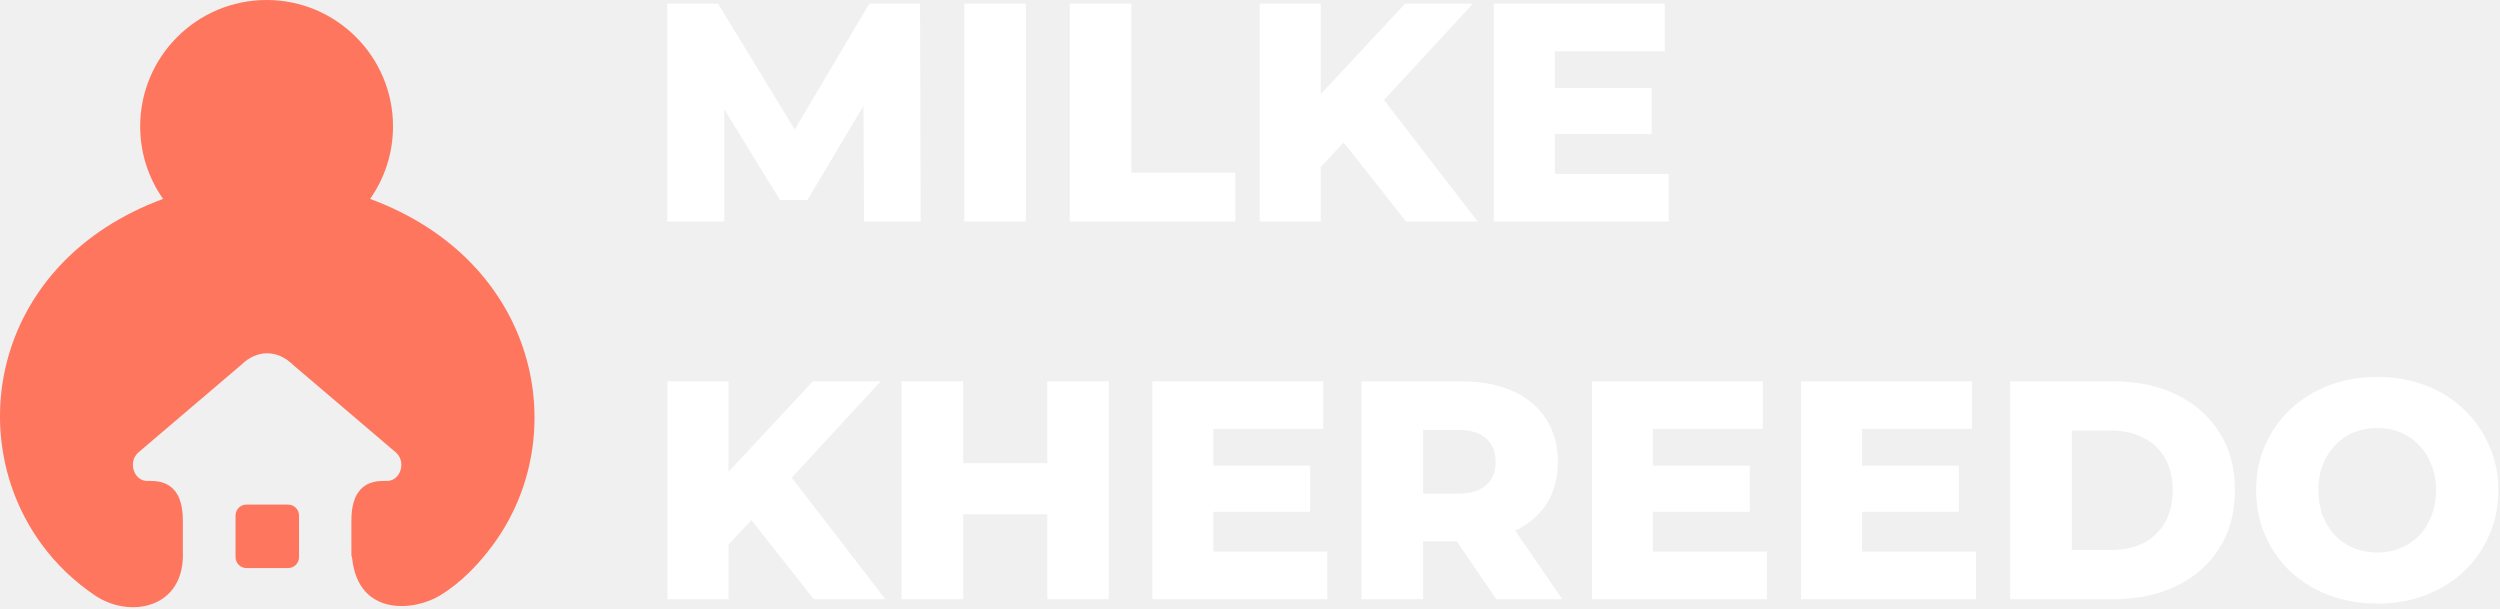
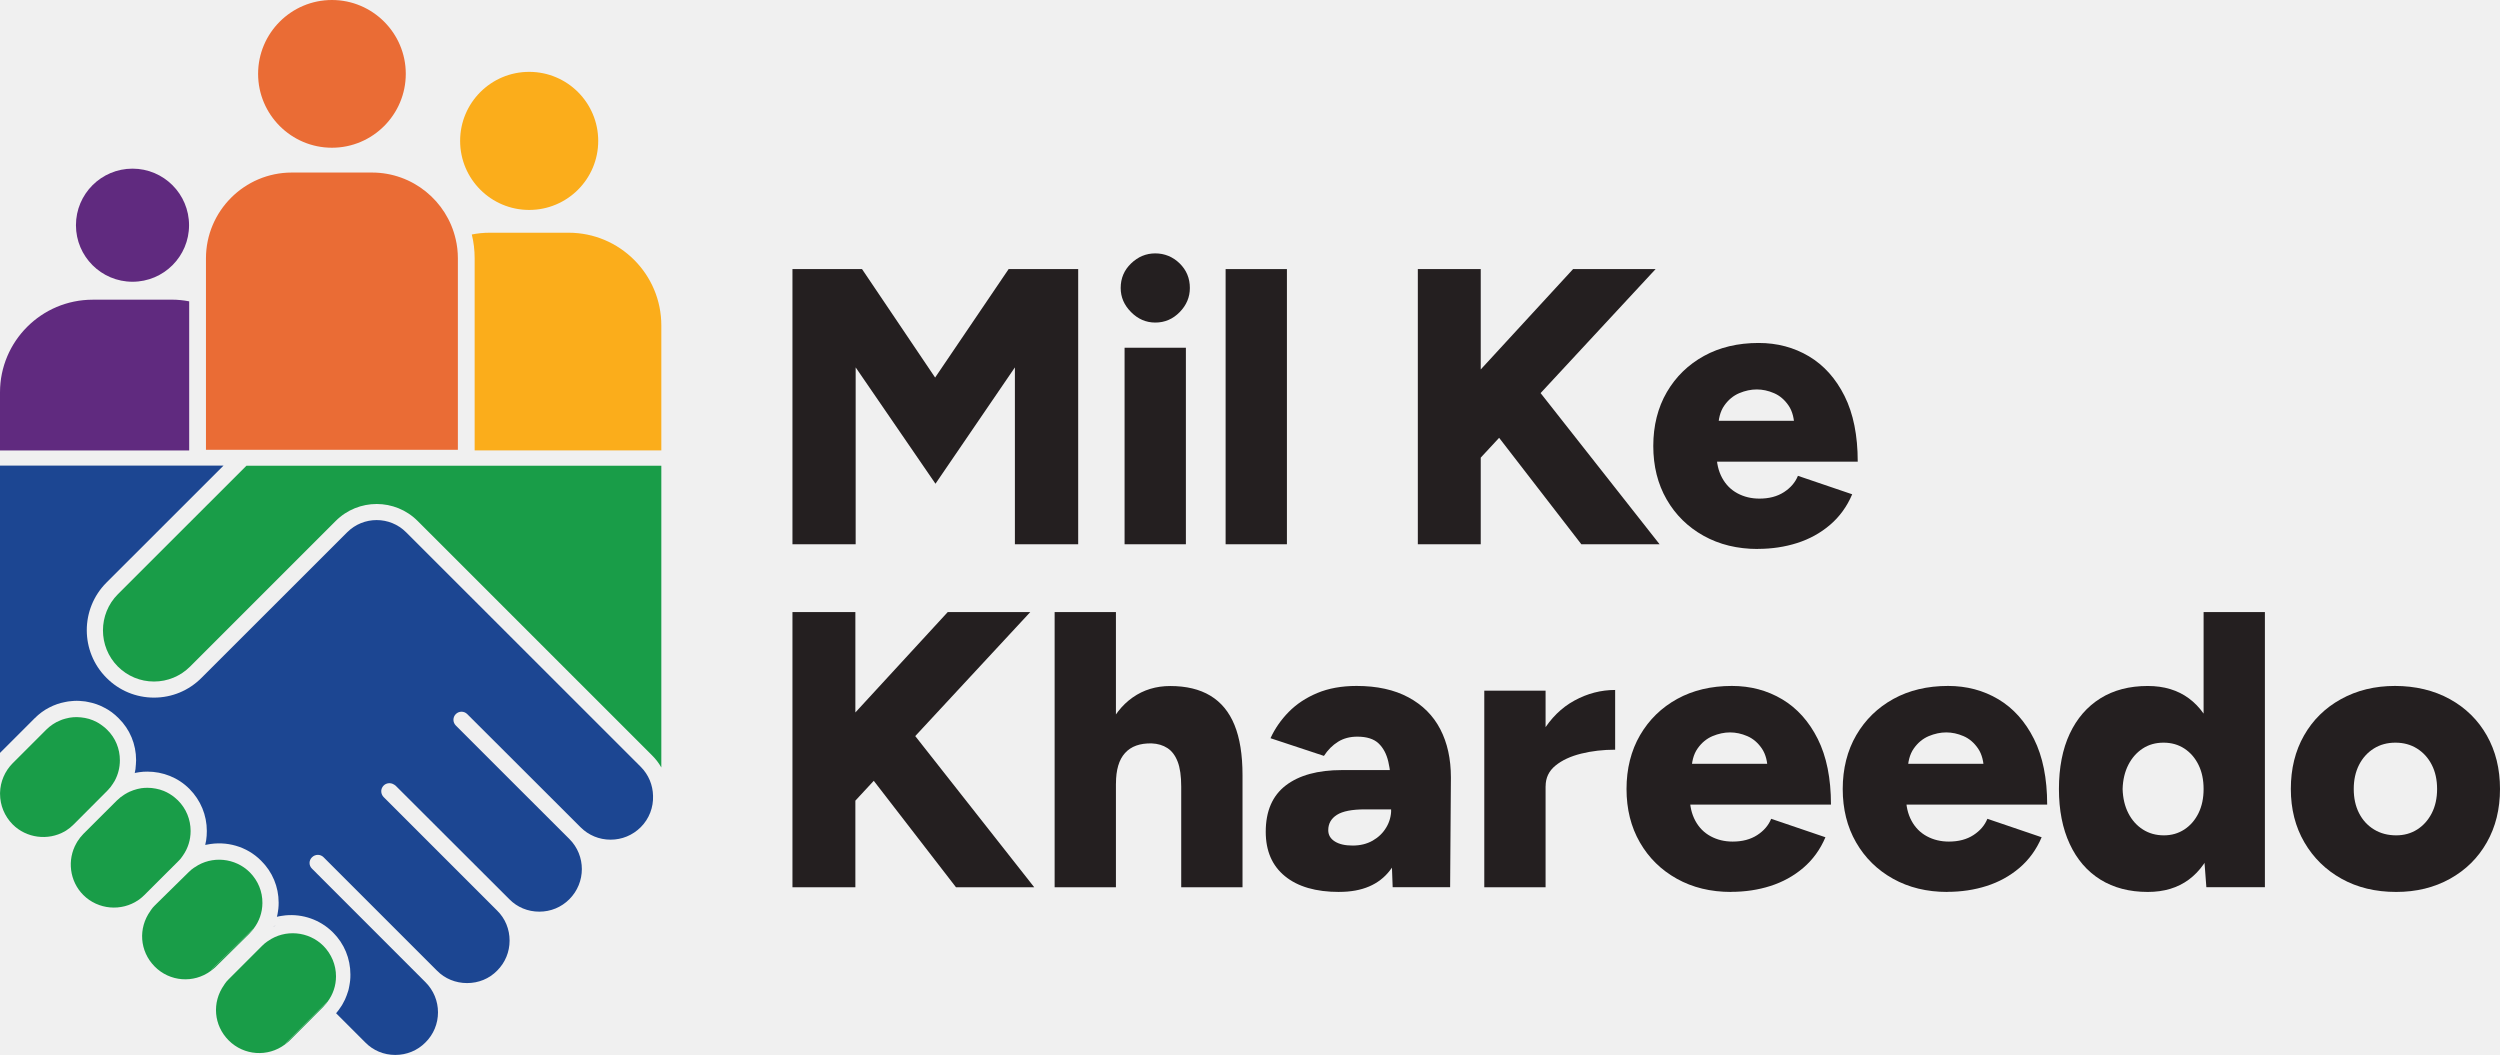
- <svg xmlns="http://www.w3.org/2000/svg" width="304" height="74" viewBox="0 0 304 74" fill="none">
-   <path d="M45.007 24.188C46.759 21.692 47.79 18.653 47.79 15.371C47.79 6.883 40.908 0 32.418 0C23.928 0 17.046 6.883 17.046 15.371C17.046 18.653 18.077 21.691 19.829 24.188C-0.707 31.769 -4.679 52.948 5.084 66.218C6.818 68.575 8.985 70.683 11.569 72.419C15.791 75.256 22.571 74.025 22.234 66.963V63.288C22.234 59.798 20.698 58.484 18.376 58.484H17.904C16.299 58.484 15.549 56.264 16.753 55.079L29.328 44.369C31.209 42.52 33.696 42.462 35.635 44.369L48.21 55.079C49.414 56.264 48.663 58.484 47.058 58.484H46.587C44.264 58.484 42.729 59.798 42.729 63.288C42.729 69.489 42.699 66.839 42.831 67.992C43.633 74.952 50.346 74.334 53.486 72.419C56.145 70.797 58.238 68.574 59.972 66.218C69.736 52.948 65.543 31.769 45.007 24.188Z" fill="#FF765E" />
-   <path d="M36.361 67.747C36.361 68.482 35.766 69.078 35.031 69.078H29.973C29.237 69.078 28.642 68.482 28.642 67.747V62.689C28.642 61.954 29.237 61.357 29.973 61.357H35.031C35.766 61.357 36.361 61.954 36.361 62.689V67.747Z" fill="#FF765E" />
-   <path d="M81.143 26.938V0.442H87.312L98.289 18.459H95.034L105.708 0.442H111.878L111.954 26.938H105.065L104.989 10.927H106.162L98.176 24.326H94.845L86.631 10.927H88.069V26.938H81.143Z" fill="white" />
-   <path d="M117.257 26.938V0.442H124.751V26.938H117.257Z" fill="white" />
-   <path d="M130.083 26.938V0.442H137.578V20.995H150.22V26.938H130.083Z" fill="white" />
-   <path d="M159.885 21.071L159.469 12.668L170.862 0.442H179.114L167.758 12.743L163.595 17.096L159.885 21.071ZM153.186 26.938V0.442H160.605V26.938H153.186ZM170.976 26.938L162.346 15.999L167.229 10.775L179.682 26.938H170.976Z" fill="white" />
-   <path d="M188.537 10.699H200.839V16.301H188.537V10.699ZM189.067 21.146H202.921V26.938H181.648V0.442H202.429V6.233H189.067V21.146Z" fill="white" />
-   <path d="M87.867 66.997L87.451 58.594L98.844 46.368H107.096L95.74 58.67L91.577 63.023L87.867 66.997ZM81.168 72.864V46.368H88.586V72.864H81.168ZM98.958 72.864L90.328 61.925L95.21 56.701L107.663 72.864H98.958Z" fill="white" />
-   <path d="M127.344 46.368H134.839V72.864H127.344V46.368ZM117.124 72.864H109.63V46.368H117.124V72.864ZM127.874 62.531H116.595V56.323H127.874V62.531Z" fill="white" />
-   <path d="M147.014 56.626H159.316V62.228H147.014V56.626ZM147.544 67.073H161.398V72.864H140.125V46.368H160.906V52.159H147.544V67.073Z" fill="white" />
-   <path d="M165.557 72.864V46.368H177.669C180.092 46.368 182.173 46.759 183.915 47.541C185.681 48.324 187.044 49.459 188.003 50.948C188.961 52.412 189.441 54.153 189.441 56.172C189.441 58.165 188.961 59.894 188.003 61.357C187.044 62.795 185.681 63.906 183.915 64.688C182.173 65.445 180.092 65.823 177.669 65.823H169.72L173.051 62.682V72.864H165.557ZM181.946 72.864L175.36 63.212H183.347L189.971 72.864H181.946ZM173.051 63.477L169.72 60.032H177.215C178.779 60.032 179.94 59.692 180.697 59.01C181.479 58.329 181.871 57.383 181.871 56.172C181.871 54.935 181.479 53.976 180.697 53.295C179.94 52.613 178.779 52.273 177.215 52.273H169.72L173.051 48.828V63.477Z" fill="white" />
-   <path d="M200.464 56.626H212.766V62.228H200.464V56.626ZM200.994 67.073H214.848V72.864H193.576V46.368H214.356V52.159H200.994V67.073Z" fill="white" />
-   <path d="M225.896 56.626H238.197V62.228H225.896V56.626ZM226.426 67.073H240.279V72.864H219.007V46.368H239.787V52.159H226.426V67.073Z" fill="white" />
-   <path d="M244.438 72.864V46.368H256.967C259.894 46.368 262.468 46.91 264.689 47.996C266.909 49.081 268.638 50.607 269.874 52.576C271.136 54.544 271.767 56.891 271.767 59.616C271.767 62.316 271.136 64.663 269.874 66.656C268.638 68.624 266.909 70.151 264.689 71.236C262.468 72.321 259.894 72.864 256.967 72.864H244.438ZM251.933 66.883H256.664C258.178 66.883 259.49 66.606 260.601 66.051C261.736 65.47 262.619 64.638 263.25 63.553C263.881 62.442 264.197 61.13 264.197 59.616C264.197 58.077 263.881 56.764 263.25 55.679C262.619 54.594 261.736 53.774 260.601 53.219C259.49 52.639 258.178 52.349 256.664 52.349H251.933V66.883Z" fill="white" />
-   <path d="M289.071 73.394C286.952 73.394 284.996 73.053 283.204 72.372C281.413 71.691 279.848 70.732 278.511 69.495C277.199 68.233 276.177 66.77 275.445 65.104C274.713 63.439 274.347 61.609 274.347 59.616C274.347 57.622 274.713 55.793 275.445 54.127C276.177 52.462 277.199 51.011 278.511 49.775C279.848 48.513 281.413 47.541 283.204 46.86C284.996 46.179 286.952 45.838 289.071 45.838C291.216 45.838 293.172 46.179 294.938 46.86C296.73 47.541 298.282 48.513 299.594 49.775C300.906 51.011 301.928 52.462 302.66 54.127C303.417 55.793 303.796 57.622 303.796 59.616C303.796 61.609 303.417 63.452 302.66 65.142C301.928 66.808 300.906 68.259 299.594 69.495C298.282 70.732 296.73 71.691 294.938 72.372C293.172 73.053 291.216 73.394 289.071 73.394ZM289.071 67.186C290.081 67.186 291.014 67.01 291.872 66.656C292.756 66.303 293.513 65.798 294.143 65.142C294.8 64.461 295.304 63.653 295.658 62.72C296.036 61.786 296.225 60.752 296.225 59.616C296.225 58.455 296.036 57.421 295.658 56.512C295.304 55.578 294.8 54.784 294.143 54.127C293.513 53.446 292.756 52.929 291.872 52.576C291.014 52.222 290.081 52.046 289.071 52.046C288.062 52.046 287.116 52.222 286.233 52.576C285.375 52.929 284.618 53.446 283.961 54.127C283.331 54.784 282.826 55.578 282.447 56.512C282.094 57.421 281.918 58.455 281.918 59.616C281.918 60.752 282.094 61.786 282.447 62.72C282.826 63.653 283.331 64.461 283.961 65.142C284.618 65.798 285.375 66.303 286.233 66.656C287.116 67.01 288.062 67.186 289.071 67.186Z" fill="white" />
+ <svg xmlns="http://www.w3.org/2000/svg" width="237" height="100" viewBox="0 0 237 100" fill="none">
+   <path d="M12.561 26.71C15.522 26.71 17.922 24.31 17.922 21.349C17.922 18.388 15.522 15.988 12.561 15.988C9.601 15.988 7.2 18.388 7.2 21.349C7.2 24.31 9.601 26.71 12.561 26.71Z" fill="#602A7F" />
+   <path d="M50.166 19.902C53.781 19.902 56.711 16.972 56.711 13.357C56.711 9.742 53.781 6.812 50.166 6.812C46.551 6.812 43.62 9.742 43.62 13.357C43.62 16.972 46.551 19.902 50.166 19.902Z" fill="#FBAD1B" />
+   <path d="M16.267 28.407C16.841 28.407 17.394 28.464 17.935 28.567V42.702H0V37.198C0 32.346 3.939 28.411 8.791 28.411H16.267V28.407Z" fill="#602A7F" />
+   <path d="M62.694 30.854V42.698H44.997V24.497C44.997 23.714 44.907 22.956 44.727 22.23C45.276 22.12 45.841 22.062 46.423 22.062H53.903C58.756 22.062 62.694 26.001 62.694 30.854Z" fill="#FBAD1B" />
+   <path d="M38.468 7C38.468 10.861 35.329 14.005 31.468 14.005C27.607 14.005 24.468 10.861 24.468 7C24.468 3.139 27.607 0 31.468 0C35.329 0 38.468 3.144 38.468 7Z" fill="#EA6C35" />
+   <path d="M43.407 24.493V42.641H19.525V24.493C19.525 20.009 23.177 16.357 27.664 16.357H35.263C39.128 16.357 42.374 19.062 43.198 22.673C43.337 23.255 43.407 23.87 43.407 24.493Z" fill="#EA6C35" />
+   <path d="M25.948 87.806C26.017 87.782 26.087 87.761 26.148 87.745C26.079 87.77 26.017 87.79 25.948 87.815V87.806Z" fill="#1C4692" />
+   <path d="M61.908 75.445C61.949 76.523 61.556 77.605 60.744 78.417C59.974 79.183 58.961 79.601 57.883 79.601C56.805 79.601 55.793 79.183 55.031 78.417L50.809 74.199L44.293 67.695C43.993 67.396 43.51 67.396 43.211 67.695C42.911 67.994 42.911 68.474 43.211 68.777L48.358 73.925L53.977 79.536C55.555 81.109 55.555 83.671 53.969 85.253C53.211 86.011 52.207 86.425 51.125 86.425C50.043 86.425 49.031 86.011 48.281 85.241L37.505 74.482C37.428 74.417 37.3 74.335 37.198 74.298C36.858 74.171 36.473 74.285 36.272 74.589C36.067 74.888 36.112 75.294 36.366 75.56L47.125 86.319C47.895 87.069 48.309 88.089 48.309 89.167C48.309 90.245 47.895 91.253 47.125 92.02C46.375 92.786 45.362 93.196 44.28 93.196C43.198 93.196 42.178 92.782 41.428 92.02L30.669 81.261C30.37 80.962 29.878 80.97 29.579 81.269C29.267 81.569 29.267 82.052 29.579 82.351L40.333 93.11C41.104 93.88 41.522 94.901 41.522 95.971C41.522 97.04 41.104 98.061 40.333 98.823C39.575 99.59 38.559 100.008 37.473 100.008C36.387 100.008 35.378 99.59 34.628 98.823L31.862 96.057C32.03 95.856 32.19 95.651 32.329 95.426C32.403 95.327 32.46 95.225 32.514 95.118C32.559 95.04 32.599 94.971 32.628 94.901C32.661 94.856 32.681 94.807 32.702 94.762C32.764 94.63 32.821 94.491 32.87 94.348C32.923 94.208 32.968 94.061 33.018 93.913C33.026 93.868 33.042 93.827 33.05 93.786C33.075 93.655 33.112 93.528 33.128 93.393C33.161 93.245 33.173 93.094 33.194 92.942C33.214 92.757 33.218 92.577 33.218 92.385C33.218 90.868 32.632 89.458 31.571 88.401C30.354 87.183 28.698 86.626 27.075 86.774C26.944 86.794 26.817 86.806 26.681 86.827C26.534 86.852 26.39 86.872 26.251 86.913C26.292 86.761 26.325 86.606 26.345 86.446C26.366 86.339 26.378 86.229 26.39 86.122C26.411 85.938 26.415 85.757 26.415 85.569C26.415 84.073 25.829 82.655 24.751 81.593C23.394 80.224 21.448 79.7 19.648 80.064C19.587 80.073 19.517 80.085 19.456 80.097V80.089C19.456 80.089 19.464 80.056 19.468 80.028C19.492 79.913 19.513 79.794 19.542 79.675C19.587 79.384 19.607 79.085 19.607 78.777C19.607 77.273 19.021 75.863 17.964 74.794C16.882 73.704 15.431 73.146 13.96 73.15C13.832 73.15 13.705 73.158 13.574 73.162L13.197 73.204C13.099 73.212 12.984 73.236 12.886 73.257C12.853 73.265 12.812 73.277 12.771 73.281V73.273H12.779V73.253C12.787 73.208 12.8 73.175 12.804 73.126C12.816 73.04 12.828 72.958 12.849 72.88V72.847C12.861 72.728 12.873 72.593 12.882 72.462C12.894 72.335 12.902 72.203 12.902 72.064C12.902 70.556 12.316 69.138 11.246 68.089C10.832 67.671 10.373 67.322 9.861 67.072C9.39 66.818 8.881 66.646 8.345 66.547C8.164 66.507 7.992 66.474 7.808 66.47C7.627 66.449 7.443 66.437 7.271 66.437C7.099 66.437 6.91 66.449 6.734 66.47C6.549 66.478 6.373 66.511 6.197 66.547C5.66 66.646 5.152 66.822 4.672 67.072C4.168 67.326 3.709 67.671 3.287 68.089L0.115 71.261C0.082 71.302 0.041 71.335 0 71.376V44.141H21.189L10.082 55.24C7.607 57.727 7.607 61.769 10.091 64.256C11.287 65.466 12.898 66.134 14.599 66.134C16.3 66.134 17.902 65.47 19.107 64.256L32.907 50.465C34.448 48.916 36.965 48.916 38.505 50.465L60.744 72.695C61.494 73.445 61.888 74.437 61.908 75.437V75.445Z" fill="#1C4692" />
+   <path d="M12.775 73.281H12.767V73.29C12.808 73.281 12.845 73.269 12.882 73.265C12.849 73.265 12.816 73.273 12.775 73.285V73.281ZM10.8 74.134H10.808C10.808 74.134 10.828 74.093 10.841 74.072C10.828 74.093 10.816 74.113 10.8 74.134ZM25.944 87.806V87.815C26.017 87.794 26.075 87.77 26.144 87.749C26.083 87.761 26.017 87.79 25.944 87.811V87.806ZM12.775 73.281H12.767V73.29C12.808 73.281 12.845 73.269 12.882 73.265C12.849 73.265 12.816 73.273 12.775 73.285V73.281Z" fill="#241F20" />
+   <path d="M62.694 44.145V72.757C62.465 72.351 62.174 71.966 61.826 71.621L39.591 49.387C37.448 47.243 33.968 47.243 31.825 49.387L18.025 63.187C17.111 64.101 15.889 64.609 14.598 64.609C13.307 64.609 12.086 64.101 11.172 63.187C9.291 61.297 9.291 58.223 11.172 56.334L23.365 44.149H62.694V44.145Z" fill="#199D48" />
+   <path d="M24.877 85.618C24.869 86.503 24.578 87.335 24.049 88.032C24.041 88.04 24.041 88.048 24.033 88.048C23.877 88.171 23.726 88.298 23.582 88.446L20.381 91.602C20.217 91.761 20.078 91.921 19.98 92.044C18.357 93.245 16.082 93.073 14.652 91.614C13.242 90.18 13.078 87.999 14.258 86.356C14.274 86.327 14.291 86.302 14.311 86.269C14.406 86.126 14.545 85.962 14.701 85.811L17.902 82.663C18.058 82.511 18.217 82.372 18.389 82.261C18.422 82.237 18.443 82.224 18.476 82.208C20.082 81.101 22.308 81.31 23.697 82.712C24.468 83.503 24.89 84.528 24.877 85.618Z" fill="#199D48" />
+   <path d="M24.033 88.048C24.033 88.048 24.008 88.085 23.996 88.102C23.988 88.11 23.98 88.126 23.98 88.13C23.873 88.253 23.762 88.38 23.648 88.503L20.447 91.659C20.34 91.766 20.213 91.872 20.066 91.979C20.033 92.003 20.012 92.024 19.98 92.04C20.082 91.917 20.221 91.757 20.381 91.598L23.582 88.442C23.722 88.298 23.877 88.167 24.033 88.044V88.048Z" fill="#199D48" />
+   <path d="M19.504 80.097V80.105C19.566 80.089 19.635 80.077 19.697 80.069C19.627 80.077 19.566 80.089 19.504 80.097Z" fill="#199D48" />
+   <path d="M31.853 92.557C31.853 93.442 31.57 94.278 31.045 94.975C31.037 94.983 31.037 94.991 31.029 94.991C30.877 95.114 30.722 95.245 30.582 95.389L27.41 98.569C27.25 98.729 27.111 98.893 27.012 99.016C25.398 100.229 23.123 100.077 21.68 98.631C20.258 97.209 20.074 95.028 21.242 93.376C21.258 93.344 21.275 93.323 21.295 93.29C21.385 93.143 21.525 92.983 21.68 92.831L24.853 89.659C25.004 89.507 25.168 89.368 25.336 89.253C25.365 89.229 25.39 89.216 25.422 89.2C27.021 88.077 29.25 88.27 30.648 89.659C31.422 90.442 31.853 91.466 31.853 92.557Z" fill="#199D48" />
+   <path d="M31.029 94.991C31.029 94.991 31.005 95.028 30.992 95.044C30.984 95.053 30.976 95.069 30.976 95.073C30.869 95.196 30.763 95.327 30.644 95.45L27.472 98.631C27.365 98.737 27.242 98.844 27.095 98.954C27.066 98.979 27.041 98.999 27.008 99.016C27.107 98.893 27.246 98.733 27.406 98.569L30.578 95.389C30.718 95.241 30.869 95.114 31.025 94.991H31.029Z" fill="#199D48" />
+   <path d="M26.435 87.077V87.085C26.496 87.069 26.566 87.052 26.627 87.048C26.558 87.056 26.496 87.073 26.435 87.077Z" fill="#199D48" />
+   <path d="M12.271 75.06C12.148 75.122 12.033 75.183 11.918 75.253V75.245C12.033 75.175 12.148 75.114 12.271 75.06Z" fill="#199D48" />
+   <path d="M18.07 78.782C18.07 79.618 17.824 80.417 17.332 81.118C17.332 81.126 17.324 81.126 17.324 81.126C17.308 81.155 17.287 81.187 17.263 81.216C17.165 81.364 17.033 81.523 16.869 81.675L13.689 84.847C13.541 84.999 13.382 85.13 13.222 85.253C13.193 85.278 13.16 85.298 13.132 85.315C11.525 86.429 9.299 86.245 7.898 84.847C6.598 83.548 6.336 81.507 7.254 79.917C7.279 79.872 7.308 79.819 7.34 79.769C7.5 79.515 7.685 79.278 7.902 79.056L11.082 75.884C11.291 75.675 11.529 75.49 11.795 75.323C11.832 75.298 11.873 75.269 11.918 75.253C12.033 75.183 12.148 75.122 12.271 75.06C12.394 75.007 12.517 74.962 12.64 74.913C12.894 74.823 13.148 74.761 13.406 74.72C13.599 74.695 13.783 74.683 13.976 74.683C14.246 74.683 14.505 74.708 14.767 74.761C14.898 74.786 15.021 74.823 15.152 74.851C15.275 74.888 15.406 74.937 15.529 74.982C15.898 75.134 16.25 75.343 16.566 75.605C16.673 75.691 16.775 75.781 16.873 75.88C17.648 76.654 18.07 77.687 18.07 78.778V78.782Z" fill="#199D48" />
+   <path d="M11.918 75.245V75.253C12.033 75.183 12.148 75.122 12.271 75.06C12.148 75.114 12.033 75.175 11.918 75.245ZM11.918 75.245V75.253C12.033 75.183 12.148 75.122 12.271 75.06C12.148 75.114 12.033 75.175 11.918 75.245ZM11.918 75.245V75.253C12.033 75.183 12.148 75.122 12.271 75.06C12.148 75.114 12.033 75.175 11.918 75.245ZM11.918 75.245V75.253C12.033 75.183 12.148 75.122 12.271 75.06C12.148 75.114 12.033 75.175 11.918 75.245ZM11.918 75.245V75.253C12.033 75.183 12.148 75.122 12.271 75.06C12.148 75.114 12.033 75.175 11.918 75.245Z" fill="#199D48" />
+   <path d="M11.365 72.072C11.365 72.765 11.197 73.425 10.873 74.023C10.849 74.056 10.828 74.093 10.804 74.13C10.779 74.175 10.758 74.216 10.726 74.261C10.726 74.269 10.717 74.269 10.717 74.277C10.578 74.507 10.386 74.745 10.164 74.97L6.992 78.15C6.762 78.38 6.525 78.573 6.279 78.728C6.234 78.761 6.189 78.782 6.139 78.814C4.549 79.72 2.496 79.454 1.201 78.155C0.434 77.38 0.004 76.347 0.004 75.249V75.159C0.029 74.105 0.459 73.105 1.201 72.355L4.373 69.183C4.574 68.982 4.779 68.814 5.004 68.666C5.226 68.515 5.459 68.392 5.705 68.298C5.82 68.244 5.943 68.199 6.066 68.166C6.103 68.15 6.144 68.142 6.189 68.13C6.279 68.101 6.381 68.076 6.488 68.06C6.525 68.052 6.566 68.043 6.611 68.035C6.824 67.999 7.041 67.982 7.262 67.982C7.271 67.982 7.279 67.99 7.287 67.982C7.418 67.982 7.549 67.99 7.681 68.007C7.803 68.023 7.926 68.035 8.049 68.06C8.181 68.085 8.312 68.113 8.435 68.15C8.689 68.228 8.943 68.326 9.181 68.457C9.295 68.519 9.418 68.589 9.525 68.666C9.615 68.728 9.709 68.79 9.799 68.867C9.922 68.957 10.054 69.076 10.168 69.191C10.943 69.953 11.365 70.982 11.365 72.081V72.072Z" fill="#199D48" />
+   <path d="M75.125 51.596V25.509H81.72L88.65 35.792L95.618 25.509H102.212V51.596H96.212V34.829L88.683 45.858L81.117 34.829V51.596H75.117H75.125Z" fill="#241F20" />
+   <path d="M109.52 30.579C108.651 30.579 107.885 30.251 107.229 29.591C106.569 28.931 106.241 28.169 106.241 27.3C106.241 26.382 106.569 25.603 107.229 24.972C107.889 24.337 108.651 24.021 109.52 24.021C110.389 24.021 111.184 24.337 111.832 24.972C112.479 25.607 112.799 26.382 112.799 27.3C112.799 28.169 112.475 28.935 111.832 29.591C111.184 30.251 110.418 30.579 109.52 30.579ZM106.61 51.596V32.964H112.422V51.596H106.61Z" fill="#241F20" />
+   <path d="M116.188 51.596V25.509H122V51.596H116.188Z" fill="#241F20" />
+   <path d="M134.41 51.596V25.509H140.374V51.596H134.41ZM137.874 46.08L137.574 38.067L149.128 25.509H156.952L137.874 46.08ZM149.911 51.596L139.665 38.329L144.099 34.788L157.329 51.596H149.915H149.911Z" fill="#241F20" />
+   <path d="M166.645 52.043C164.707 52.043 162.993 51.625 161.502 50.793C160.01 49.961 158.842 48.813 157.997 47.346C157.153 45.879 156.731 44.19 156.731 42.276C156.731 40.362 157.161 38.637 158.018 37.169C158.874 35.702 160.051 34.563 161.538 33.743C163.026 32.923 164.756 32.513 166.719 32.513C168.481 32.513 170.071 32.936 171.49 33.78C172.904 34.624 174.031 35.878 174.863 37.542C175.695 39.206 176.113 41.28 176.113 43.764H162.1L162.731 43.055C162.731 43.899 162.903 44.645 163.252 45.293C163.6 45.94 164.084 46.428 164.707 46.764C165.33 47.1 166.022 47.268 166.793 47.268C167.711 47.268 168.489 47.063 169.121 46.653C169.752 46.243 170.194 45.727 170.444 45.108L175.588 46.858C175.092 48.026 174.387 48.993 173.481 49.764C172.576 50.535 171.539 51.104 170.371 51.477C169.203 51.85 167.961 52.035 166.645 52.035V52.043ZM162.879 40.641L162.284 39.895H170.633L170.112 40.641C170.112 39.723 169.928 38.989 169.555 38.444C169.182 37.899 168.723 37.505 168.178 37.272C167.633 37.034 167.084 36.919 166.539 36.919C165.993 36.919 165.44 37.038 164.879 37.272C164.321 37.51 163.846 37.899 163.465 38.444C163.079 38.989 162.887 39.723 162.887 40.641H162.879Z" fill="#241F20" />
+   <path d="M75.125 84.11V58.027H81.089V84.11H75.125ZM78.588 78.597L78.289 70.585L89.843 58.027H97.667L78.588 78.597ZM90.626 84.11L80.379 70.843L84.814 67.302L98.044 84.11H90.63H90.626Z" fill="#241F20" />
+   <path d="M99.979 84.11V58.027H105.79V84.11H99.979ZM111.979 74.572C111.979 73.581 111.868 72.79 111.643 72.208C111.418 71.626 111.098 71.195 110.676 70.921C110.254 70.646 109.758 70.499 109.184 70.474C108.065 70.449 107.221 70.753 106.651 71.388C106.077 72.019 105.794 72.982 105.794 74.277H104.044C104.044 72.314 104.344 70.646 104.938 69.265C105.536 67.888 106.348 66.839 107.381 66.117C108.409 65.396 109.598 65.035 110.938 65.035C112.455 65.035 113.721 65.338 114.737 65.949C115.754 66.56 116.52 67.482 117.028 68.724C117.537 69.966 117.791 71.556 117.791 73.495V74.576H111.979V74.572ZM111.979 84.11V74.568H117.791V84.11H111.979Z" fill="#241F20" />
+   <path d="M126.959 84.556C124.746 84.556 123.033 84.061 121.816 83.064C120.598 82.073 119.992 80.667 119.992 78.855C119.992 76.892 120.627 75.429 121.893 74.458C123.16 73.49 124.934 73.003 127.221 73.003H132.328V76.728H129.422C128.181 76.728 127.287 76.9 126.738 77.249C126.193 77.597 125.918 78.081 125.918 78.704C125.918 79.15 126.123 79.503 126.533 79.765C126.943 80.028 127.508 80.159 128.23 80.159C128.951 80.159 129.582 80.003 130.131 79.692C130.677 79.38 131.107 78.966 131.418 78.441C131.73 77.921 131.886 77.347 131.886 76.728H133.341C133.341 79.212 132.82 81.138 131.775 82.503C130.73 83.868 129.127 84.552 126.967 84.552L126.959 84.556ZM132.025 84.11L131.877 80.085V74.831C131.877 73.839 131.791 72.966 131.615 72.22C131.443 71.474 131.131 70.892 130.685 70.47C130.238 70.048 129.566 69.835 128.672 69.835C127.976 69.835 127.369 69.994 126.848 70.318C126.328 70.642 125.881 71.089 125.508 71.658L120.443 69.982C120.865 69.064 121.443 68.232 122.176 67.486C122.91 66.74 123.812 66.146 124.877 65.699C125.947 65.252 127.189 65.027 128.603 65.027C130.541 65.027 132.181 65.388 133.521 66.109C134.861 66.83 135.869 67.835 136.537 69.126C137.21 70.416 137.546 71.945 137.546 73.708L137.472 84.106H132.033L132.025 84.11Z" fill="#241F20" />
+   <path d="M140.71 84.11V65.478H146.521V84.11H140.71ZM144.993 74.458C144.993 72.445 145.394 70.769 146.202 69.429C147.009 68.089 148.03 67.08 149.259 66.412C150.489 65.74 151.776 65.408 153.116 65.408V71.072C151.972 71.072 150.898 71.195 149.894 71.445C148.89 71.695 148.075 72.072 147.456 72.581C146.833 73.089 146.525 73.74 146.525 74.535L144.997 74.462L144.993 74.458Z" fill="#241F20" />
+   <path d="M164.108 84.556C162.169 84.556 160.456 84.138 158.964 83.306C157.473 82.474 156.304 81.327 155.46 79.859C154.616 78.396 154.194 76.704 154.194 74.794C154.194 72.884 154.624 71.154 155.481 69.687C156.337 68.22 157.514 67.076 159.001 66.257C160.489 65.437 162.219 65.027 164.182 65.027C165.944 65.027 167.534 65.449 168.952 66.293C170.366 67.138 171.494 68.392 172.326 70.056C173.158 71.72 173.576 73.794 173.576 76.277H159.563L160.194 75.568C160.194 76.413 160.366 77.159 160.714 77.806C161.063 78.454 161.546 78.941 162.169 79.278C162.792 79.614 163.485 79.782 164.256 79.782C165.174 79.782 165.952 79.577 166.584 79.167C167.215 78.757 167.657 78.241 167.907 77.622L173.051 79.372C172.555 80.54 171.85 81.507 170.944 82.278C170.039 83.048 169.002 83.618 167.834 83.991C166.666 84.364 165.424 84.548 164.108 84.548V84.556ZM160.346 73.154L159.751 72.408H168.1L167.579 73.154C167.579 72.236 167.395 71.503 167.022 70.957C166.649 70.412 166.19 70.019 165.645 69.785C165.1 69.548 164.551 69.433 164.006 69.433C163.46 69.433 162.907 69.552 162.346 69.785C161.788 70.023 161.313 70.412 160.932 70.957C160.546 71.503 160.354 72.236 160.354 73.154H160.346Z" fill="#241F20" />
+   <path d="M184.605 84.556C182.666 84.556 180.953 84.138 179.461 83.306C177.969 82.474 176.801 81.327 175.957 79.859C175.113 78.396 174.69 76.704 174.69 74.794C174.69 72.884 175.121 71.154 175.977 69.687C176.834 68.22 178.01 67.076 179.498 66.257C180.986 65.437 182.715 65.027 184.678 65.027C186.441 65.027 188.031 65.449 189.449 66.293C190.863 67.138 191.99 68.392 192.822 70.056C193.654 71.72 194.072 73.794 194.072 76.277H180.059L180.691 75.568C180.691 76.413 180.863 77.159 181.211 77.806C181.56 78.454 182.043 78.941 182.666 79.278C183.289 79.614 183.982 79.782 184.752 79.782C185.67 79.782 186.449 79.577 187.08 79.167C187.711 78.757 188.154 78.241 188.404 77.622L193.548 79.372C193.052 80.54 192.347 81.507 191.441 82.278C190.535 83.048 189.498 83.618 188.33 83.991C187.162 84.364 185.92 84.548 184.605 84.548V84.556ZM180.842 73.154L180.248 72.408H188.597L188.076 73.154C188.076 72.236 187.892 71.503 187.519 70.957C187.146 70.412 186.687 70.019 186.142 69.785C185.597 69.548 185.047 69.433 184.502 69.433C183.957 69.433 183.404 69.552 182.842 69.785C182.285 70.023 181.81 70.412 181.428 70.957C181.043 71.503 180.851 72.236 180.851 73.154H180.842Z" fill="#241F20" />
+   <path d="M203.609 84.556C201.872 84.556 200.372 84.163 199.117 83.384C197.863 82.601 196.892 81.478 196.212 80.011C195.527 78.544 195.187 76.806 195.187 74.794C195.187 72.781 195.527 71.011 196.212 69.556C196.896 68.101 197.863 66.986 199.117 66.203C200.372 65.42 201.868 65.031 203.609 65.031C205.15 65.031 206.446 65.424 207.503 66.203C208.56 66.986 209.347 68.105 209.868 69.556C210.388 71.011 210.651 72.757 210.651 74.794C210.651 76.831 210.388 78.544 209.868 80.011C209.347 81.478 208.556 82.601 207.503 83.384C206.446 84.167 205.15 84.556 203.609 84.556ZM205.138 79.191C205.86 79.191 206.503 79.007 207.077 78.634C207.646 78.261 208.093 77.745 208.417 77.089C208.741 76.429 208.901 75.667 208.901 74.798C208.901 73.929 208.741 73.162 208.417 72.507C208.093 71.847 207.646 71.335 207.077 70.962C206.503 70.589 205.847 70.404 205.101 70.404C204.355 70.404 203.696 70.589 203.126 70.962C202.556 71.335 202.101 71.851 201.765 72.507C201.429 73.167 201.249 73.929 201.224 74.798C201.249 75.667 201.429 76.433 201.765 77.089C202.101 77.749 202.56 78.261 203.142 78.634C203.724 79.007 204.392 79.191 205.134 79.191H205.138ZM209.163 84.11L208.901 80.642V58.023H214.712V84.106H209.159L209.163 84.11Z" fill="#241F20" />
+   <path d="M227.159 84.556C225.196 84.556 223.471 84.138 221.979 83.306C220.487 82.474 219.315 81.327 218.458 79.859C217.602 78.396 217.171 76.704 217.171 74.794C217.171 72.884 217.585 71.191 218.421 69.724C219.253 68.257 220.421 67.109 221.926 66.277C223.43 65.445 225.135 65.027 227.049 65.027C228.963 65.027 230.742 65.445 232.246 66.277C233.75 67.109 234.918 68.257 235.75 69.724C236.582 71.191 237 72.88 237 74.794C237 76.708 236.582 78.396 235.75 79.859C234.918 81.327 233.758 82.474 232.266 83.306C230.774 84.138 229.073 84.556 227.159 84.556ZM227.159 79.191C227.905 79.191 228.569 79.007 229.155 78.634C229.737 78.261 230.196 77.745 230.533 77.089C230.869 76.429 231.037 75.667 231.037 74.798C231.037 73.929 230.869 73.162 230.533 72.507C230.196 71.847 229.729 71.335 229.135 70.962C228.541 70.589 227.856 70.404 227.086 70.404C226.315 70.404 225.631 70.589 225.036 70.962C224.442 71.335 223.975 71.851 223.639 72.507C223.303 73.167 223.135 73.929 223.135 74.798C223.135 75.667 223.303 76.433 223.639 77.089C223.975 77.749 224.446 78.261 225.057 78.634C225.663 79.007 226.368 79.191 227.164 79.191H227.159Z" fill="#241F20" />
</svg>
